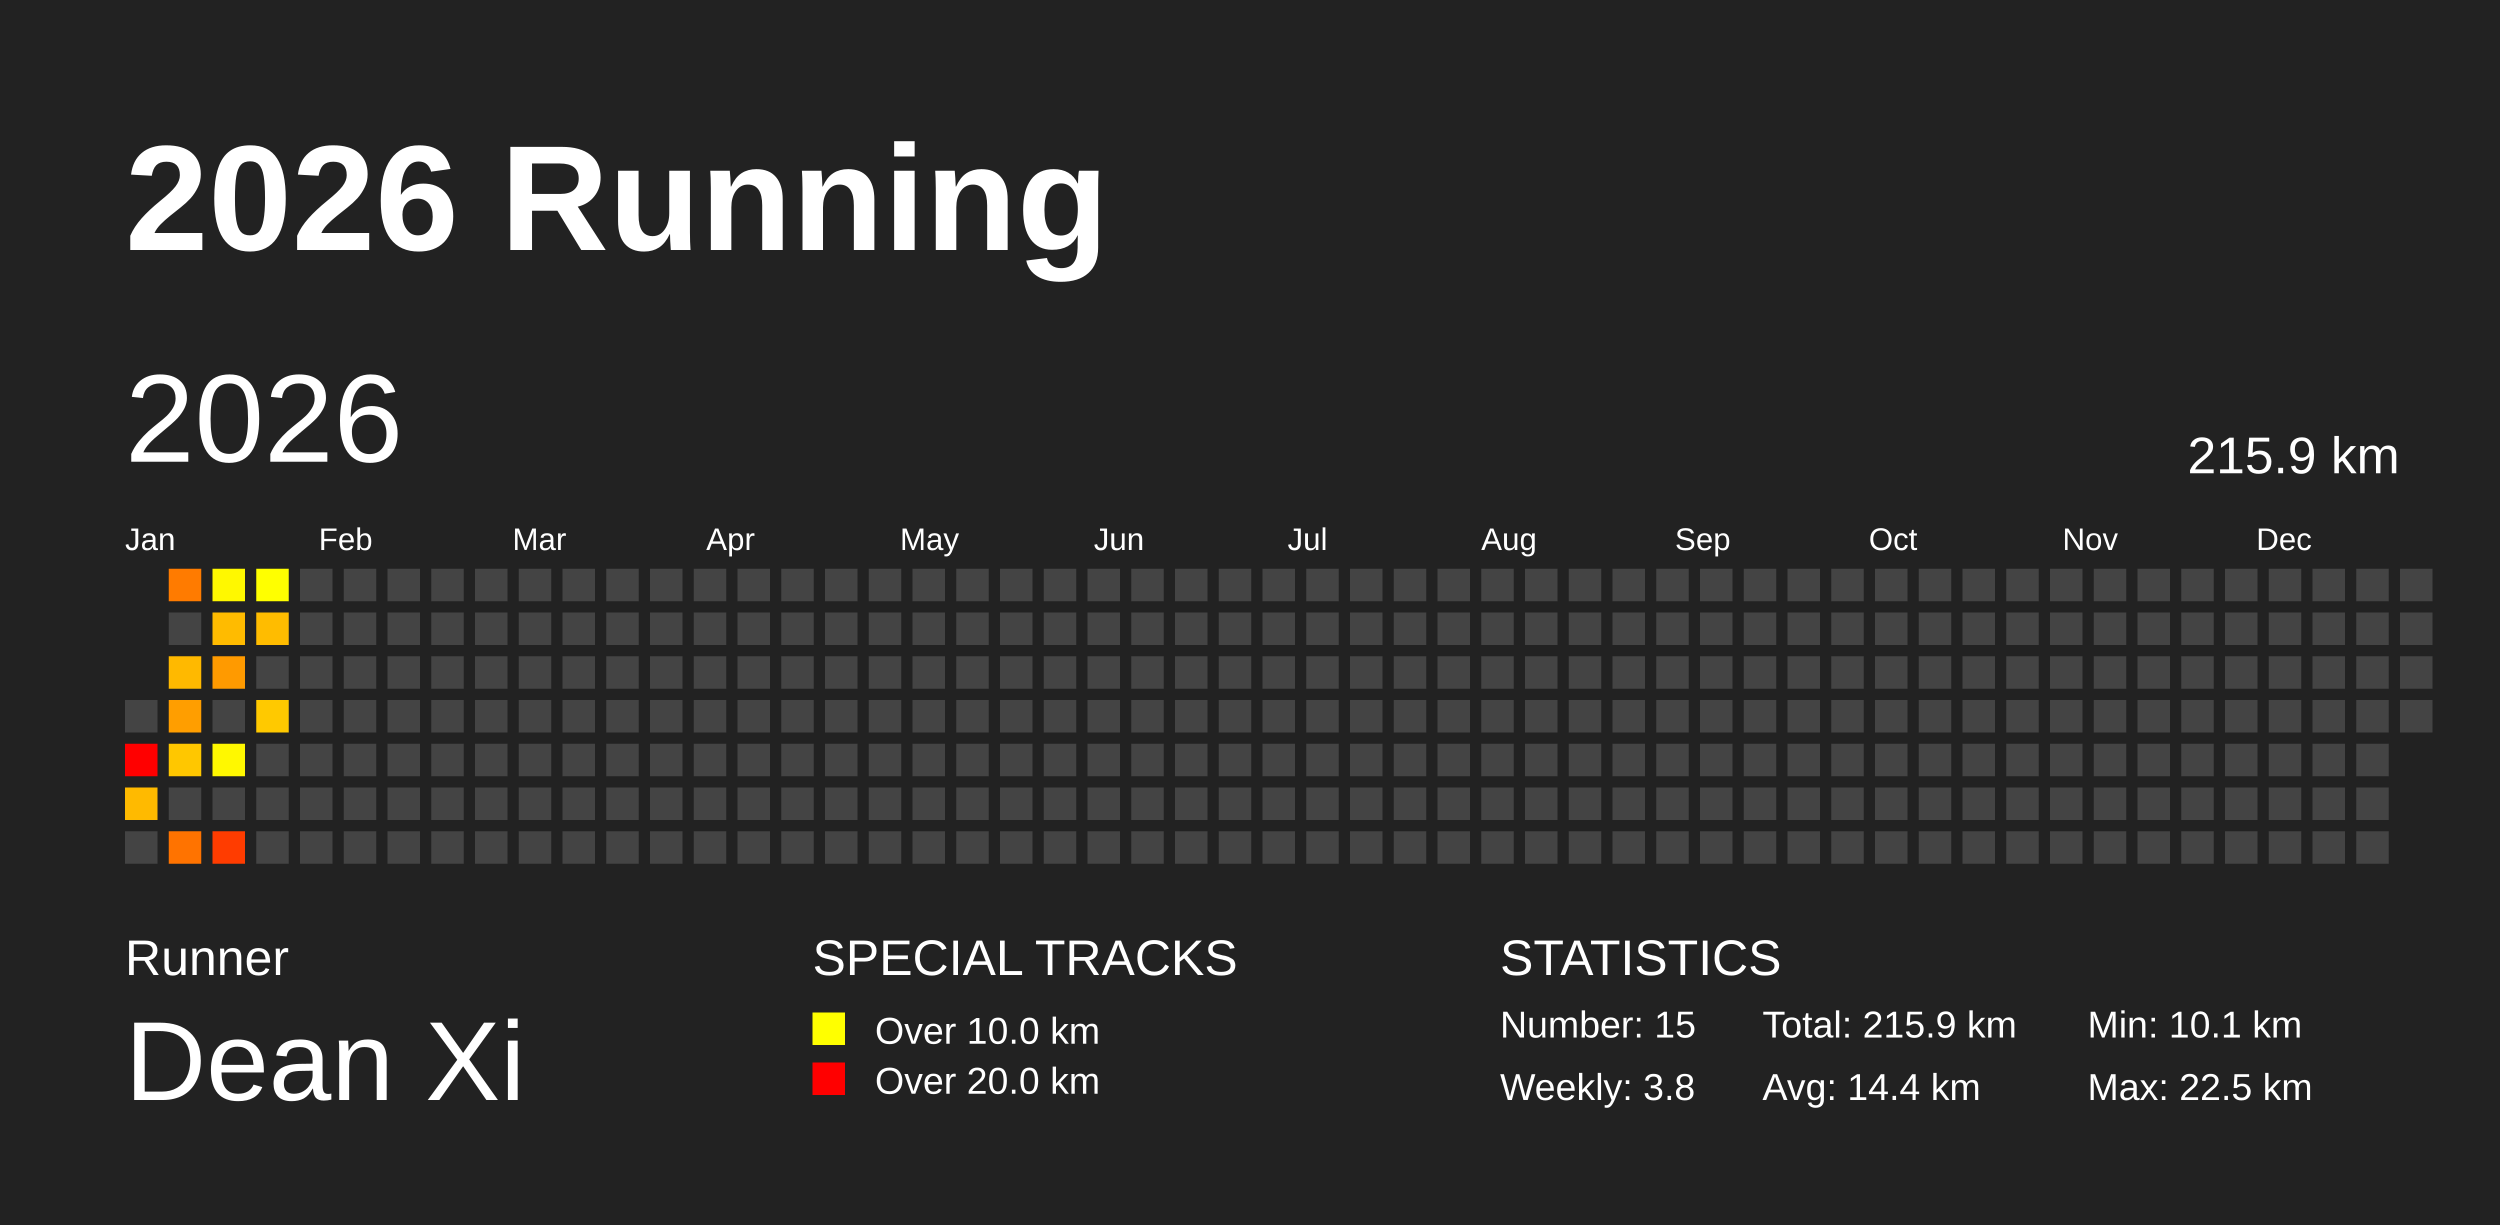
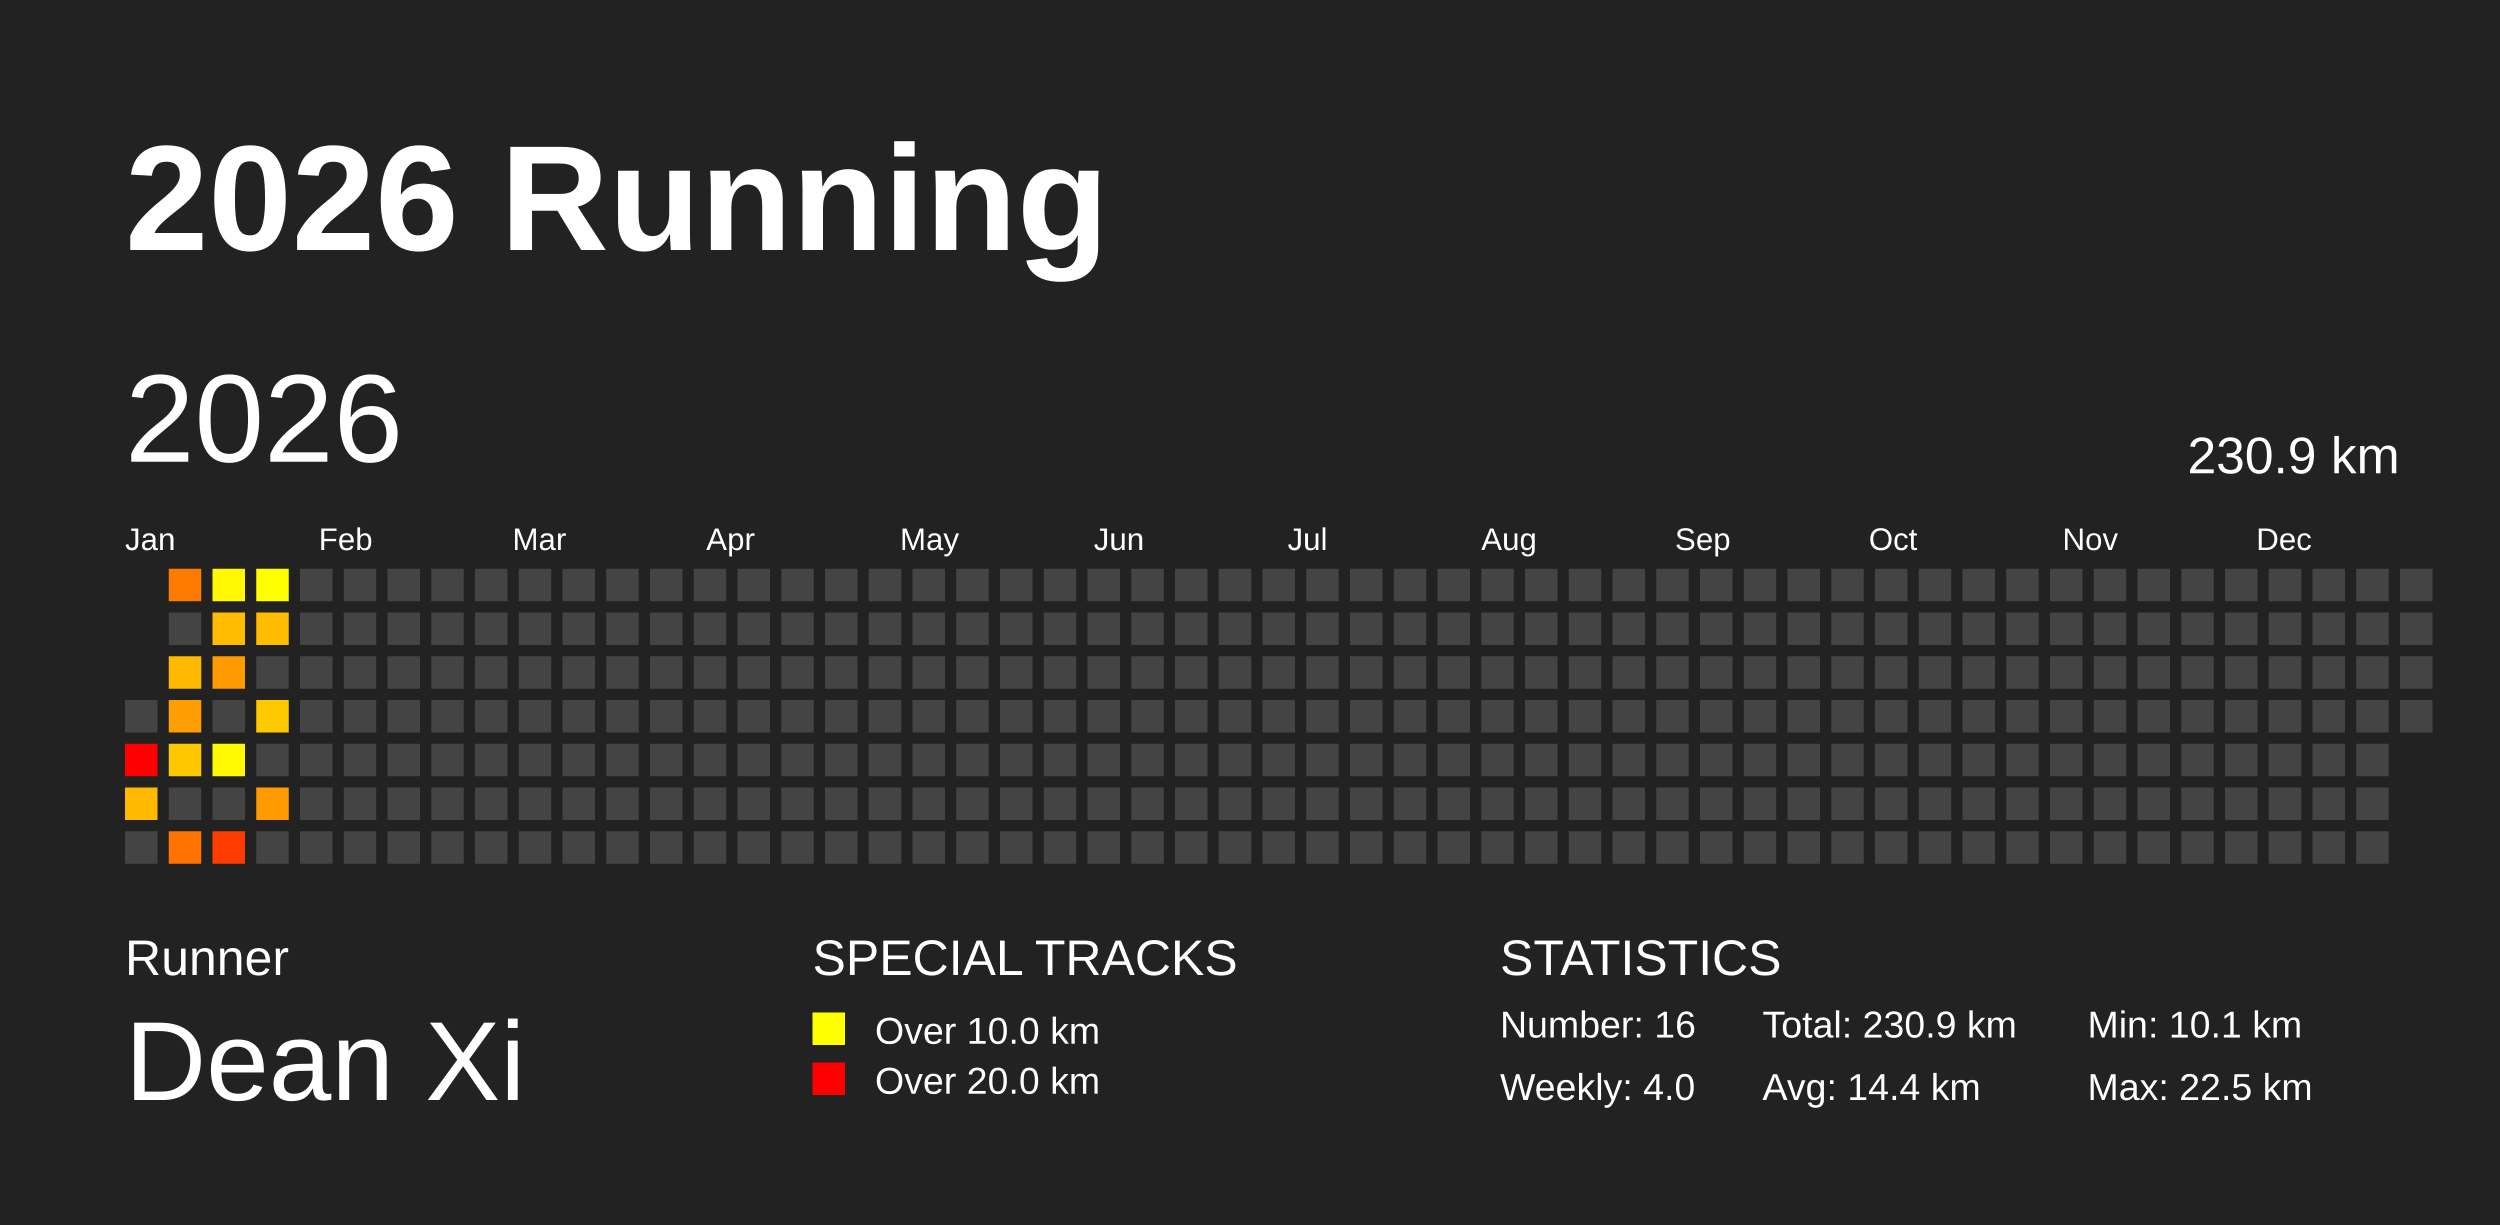
<svg xmlns="http://www.w3.org/2000/svg" baseProfile="full" height="98mm" version="1.1" viewBox="0,0,200,98" width="200mm">
  <defs />
  <rect fill="#222222" height="98" width="200" x="0" y="0" />
  <text fill="#FFFFFF" style="font-size:12px; font-family:Arial; font-weight:bold;" x="10" y="20">2026 Running</text>
  <text fill="#FFFFFF" style="font-size:4px; font-family:Arial" x="10" y="78">Runner</text>
  <text fill="#FFFFFF" style="font-size:9px; font-family:Arial" x="10" y="88">Dean Xi</text>
  <text fill="#FFFFFF" style="font-size:4px; font-family:Arial" x="65" y="78">SPECIAL TRACKS</text>
  <rect fill="yellow" height="2.6" width="2.6" x="65" y="81" />
  <text fill="#FFFFFF" style="font-size:3px; font-family:Arial" x="70" y="83.5">Over 10.0 km</text>
  <rect fill="red" height="2.6" width="2.6" x="65" y="85" />
  <text fill="#FFFFFF" style="font-size:3px; font-family:Arial" x="70" y="87.5">Over 20.0 km</text>
  <text fill="#FFFFFF" style="font-size:4px; font-family:Arial" x="120" y="78">STATISTICS</text>
-   <text fill="#FFFFFF" style="font-size:3px; font-family:Arial" x="120" y="83">Number: 15</text>
-   <text fill="#FFFFFF" style="font-size:3px; font-family:Arial" x="120" y="88">Weekly: 3.8</text>
-   <text fill="#FFFFFF" style="font-size:3px; font-family:Arial" x="141" y="83">Total: 215.9 km</text>
+   <text fill="#FFFFFF" style="font-size:3px; font-family:Arial" x="120" y="83">Number: 16</text>
+   <text fill="#FFFFFF" style="font-size:3px; font-family:Arial" x="120" y="88">Weekly: 4.0</text>
+   <text fill="#FFFFFF" style="font-size:3px; font-family:Arial" x="141" y="83">Total: 230.9 km</text>
  <text fill="#FFFFFF" style="font-size:3px; font-family:Arial" x="141" y="88">Avg: 14.4 km</text>
  <text fill="#FFFFFF" style="font-size:3px; font-family:Arial" x="167" y="83">Min: 10.1 km</text>
  <text fill="#FFFFFF" style="font-size:3px; font-family:Arial" x="167" y="88">Max: 22.5 km</text>
  <text dominant-baseline="hanging" fill="#FFFFFF" style="font-size:10.0px; font-family:Arial;" x="10" y="30">2026</text>
-   <text dominant-baseline="hanging" fill="#FFFFFF" style="font-size:4.125px; font-family:Arial;" x="175" y="35">215.9 km</text>
+   <text dominant-baseline="hanging" fill="#FFFFFF" style="font-size:4.125px; font-family:Arial;" x="175" y="35">230.9 km</text>
  <text fill="#FFFFFF" style="font-size:2.5px; font-family:Arial" x="10.0" y="44">Jan</text>
  <text fill="#FFFFFF" style="font-size:2.5px; font-family:Arial" x="25.5" y="44">Feb</text>
  <text fill="#FFFFFF" style="font-size:2.5px; font-family:Arial" x="41.0" y="44">Mar</text>
  <text fill="#FFFFFF" style="font-size:2.5px; font-family:Arial" x="56.5" y="44">Apr</text>
  <text fill="#FFFFFF" style="font-size:2.5px; font-family:Arial" x="72.0" y="44">May</text>
  <text fill="#FFFFFF" style="font-size:2.5px; font-family:Arial" x="87.5" y="44">Jun</text>
  <text fill="#FFFFFF" style="font-size:2.5px; font-family:Arial" x="103.0" y="44">Jul</text>
  <text fill="#FFFFFF" style="font-size:2.5px; font-family:Arial" x="118.5" y="44">Aug</text>
  <text fill="#FFFFFF" style="font-size:2.5px; font-family:Arial" x="134.0" y="44">Sep</text>
  <text fill="#FFFFFF" style="font-size:2.5px; font-family:Arial" x="149.5" y="44">Oct</text>
  <text fill="#FFFFFF" style="font-size:2.5px; font-family:Arial" x="165.0" y="44">Nov</text>
  <text fill="#FFFFFF" style="font-size:2.5px; font-family:Arial" x="180.5" y="44">Dec</text>
  <rect fill="#444444" height="2.6" width="2.6" x="10.0" y="56.0" />
  <rect fill="red" height="2.6" width="2.6" x="10.0" y="59.5" />
  <rect fill="#ffba00" height="2.6" width="2.6" x="10.0" y="63.0" />
  <rect fill="#444444" height="2.6" width="2.6" x="10.0" y="66.5" />
  <rect fill="#ff7b00" height="2.6" width="2.6" x="13.5" y="45.5" />
  <rect fill="#444444" height="2.6" width="2.6" x="13.5" y="49.0" />
  <rect fill="#ffb900" height="2.6" width="2.6" x="13.5" y="52.5" />
  <rect fill="#ff9e00" height="2.6" width="2.6" x="13.5" y="56.0" />
  <rect fill="#ffc700" height="2.6" width="2.6" x="13.5" y="59.5" />
  <rect fill="#444444" height="2.6" width="2.6" x="13.5" y="63.0" />
  <rect fill="#ff7300" height="2.6" width="2.6" x="13.5" y="66.5" />
  <rect fill="#fff800" height="2.6" width="2.6" x="17.0" y="45.5" />
  <rect fill="#ffbb00" height="2.6" width="2.6" x="17.0" y="49.0" />
  <rect fill="#ff9a00" height="2.6" width="2.6" x="17.0" y="52.5" />
  <rect fill="#444444" height="2.6" width="2.6" x="17.0" y="56.0" />
  <rect fill="#fff800" height="2.6" width="2.6" x="17.0" y="59.5" />
  <rect fill="#444444" height="2.6" width="2.6" x="17.0" y="63.0" />
  <rect fill="#ff3c00" height="2.6" width="2.6" x="17.0" y="66.5" />
  <rect fill="#ffff00" height="2.6" width="2.6" x="20.5" y="45.5" />
  <rect fill="#ffbc00" height="2.6" width="2.6" x="20.5" y="49.0" />
  <rect fill="#444444" height="2.6" width="2.6" x="20.5" y="52.5" />
  <rect fill="#ffc900" height="2.6" width="2.6" x="20.5" y="56.0" />
  <rect fill="#444444" height="2.6" width="2.6" x="20.5" y="59.5" />
-   <rect fill="#444444" height="2.6" width="2.6" x="20.5" y="63.0" />
+   <rect fill="#ff9a00" height="2.6" width="2.6" x="20.5" y="63.0" />
  <rect fill="#444444" height="2.6" width="2.6" x="20.5" y="66.5" />
  <rect fill="#444444" height="2.6" width="2.6" x="24.0" y="45.5" />
  <rect fill="#444444" height="2.6" width="2.6" x="24.0" y="49.0" />
  <rect fill="#444444" height="2.6" width="2.6" x="24.0" y="52.5" />
  <rect fill="#444444" height="2.6" width="2.6" x="24.0" y="56.0" />
  <rect fill="#444444" height="2.6" width="2.6" x="24.0" y="59.5" />
  <rect fill="#444444" height="2.6" width="2.6" x="24.0" y="63.0" />
  <rect fill="#444444" height="2.6" width="2.6" x="24.0" y="66.5" />
  <rect fill="#444444" height="2.6" width="2.6" x="27.5" y="45.5" />
  <rect fill="#444444" height="2.6" width="2.6" x="27.5" y="49.0" />
  <rect fill="#444444" height="2.6" width="2.6" x="27.5" y="52.5" />
  <rect fill="#444444" height="2.6" width="2.6" x="27.5" y="56.0" />
  <rect fill="#444444" height="2.6" width="2.6" x="27.5" y="59.5" />
  <rect fill="#444444" height="2.6" width="2.6" x="27.5" y="63.0" />
  <rect fill="#444444" height="2.6" width="2.6" x="27.5" y="66.5" />
  <rect fill="#444444" height="2.6" width="2.6" x="31.0" y="45.5" />
  <rect fill="#444444" height="2.6" width="2.6" x="31.0" y="49.0" />
  <rect fill="#444444" height="2.6" width="2.6" x="31.0" y="52.5" />
  <rect fill="#444444" height="2.6" width="2.6" x="31.0" y="56.0" />
  <rect fill="#444444" height="2.6" width="2.6" x="31.0" y="59.5" />
  <rect fill="#444444" height="2.6" width="2.6" x="31.0" y="63.0" />
  <rect fill="#444444" height="2.6" width="2.6" x="31.0" y="66.5" />
  <rect fill="#444444" height="2.6" width="2.6" x="34.5" y="45.5" />
  <rect fill="#444444" height="2.6" width="2.6" x="34.5" y="49.0" />
  <rect fill="#444444" height="2.6" width="2.6" x="34.5" y="52.5" />
  <rect fill="#444444" height="2.6" width="2.6" x="34.5" y="56.0" />
  <rect fill="#444444" height="2.6" width="2.6" x="34.5" y="59.5" />
  <rect fill="#444444" height="2.6" width="2.6" x="34.5" y="63.0" />
  <rect fill="#444444" height="2.6" width="2.6" x="34.5" y="66.5" />
  <rect fill="#444444" height="2.6" width="2.6" x="38.0" y="45.5" />
  <rect fill="#444444" height="2.6" width="2.6" x="38.0" y="49.0" />
  <rect fill="#444444" height="2.6" width="2.6" x="38.0" y="52.5" />
  <rect fill="#444444" height="2.6" width="2.6" x="38.0" y="56.0" />
  <rect fill="#444444" height="2.6" width="2.6" x="38.0" y="59.5" />
  <rect fill="#444444" height="2.6" width="2.6" x="38.0" y="63.0" />
  <rect fill="#444444" height="2.6" width="2.6" x="38.0" y="66.5" />
  <rect fill="#444444" height="2.6" width="2.6" x="41.5" y="45.5" />
  <rect fill="#444444" height="2.6" width="2.6" x="41.5" y="49.0" />
  <rect fill="#444444" height="2.6" width="2.6" x="41.5" y="52.5" />
  <rect fill="#444444" height="2.6" width="2.6" x="41.5" y="56.0" />
  <rect fill="#444444" height="2.6" width="2.6" x="41.5" y="59.5" />
  <rect fill="#444444" height="2.6" width="2.6" x="41.5" y="63.0" />
  <rect fill="#444444" height="2.6" width="2.6" x="41.5" y="66.5" />
  <rect fill="#444444" height="2.6" width="2.6" x="45.0" y="45.5" />
  <rect fill="#444444" height="2.6" width="2.6" x="45.0" y="49.0" />
  <rect fill="#444444" height="2.6" width="2.6" x="45.0" y="52.5" />
  <rect fill="#444444" height="2.6" width="2.6" x="45.0" y="56.0" />
  <rect fill="#444444" height="2.6" width="2.6" x="45.0" y="59.5" />
  <rect fill="#444444" height="2.6" width="2.6" x="45.0" y="63.0" />
  <rect fill="#444444" height="2.6" width="2.6" x="45.0" y="66.5" />
  <rect fill="#444444" height="2.6" width="2.6" x="48.5" y="45.5" />
  <rect fill="#444444" height="2.6" width="2.6" x="48.5" y="49.0" />
  <rect fill="#444444" height="2.6" width="2.6" x="48.5" y="52.5" />
  <rect fill="#444444" height="2.6" width="2.6" x="48.5" y="56.0" />
  <rect fill="#444444" height="2.6" width="2.6" x="48.5" y="59.5" />
  <rect fill="#444444" height="2.6" width="2.6" x="48.5" y="63.0" />
  <rect fill="#444444" height="2.6" width="2.6" x="48.5" y="66.5" />
  <rect fill="#444444" height="2.6" width="2.6" x="52.0" y="45.5" />
  <rect fill="#444444" height="2.6" width="2.6" x="52.0" y="49.0" />
  <rect fill="#444444" height="2.6" width="2.6" x="52.0" y="52.5" />
  <rect fill="#444444" height="2.6" width="2.6" x="52.0" y="56.0" />
  <rect fill="#444444" height="2.6" width="2.6" x="52.0" y="59.5" />
  <rect fill="#444444" height="2.6" width="2.6" x="52.0" y="63.0" />
  <rect fill="#444444" height="2.6" width="2.6" x="52.0" y="66.5" />
  <rect fill="#444444" height="2.6" width="2.6" x="55.5" y="45.5" />
  <rect fill="#444444" height="2.6" width="2.6" x="55.5" y="49.0" />
  <rect fill="#444444" height="2.6" width="2.6" x="55.5" y="52.5" />
  <rect fill="#444444" height="2.6" width="2.6" x="55.5" y="56.0" />
  <rect fill="#444444" height="2.6" width="2.6" x="55.5" y="59.5" />
  <rect fill="#444444" height="2.6" width="2.6" x="55.5" y="63.0" />
  <rect fill="#444444" height="2.6" width="2.6" x="55.5" y="66.5" />
  <rect fill="#444444" height="2.6" width="2.6" x="59.0" y="45.5" />
  <rect fill="#444444" height="2.6" width="2.6" x="59.0" y="49.0" />
  <rect fill="#444444" height="2.6" width="2.6" x="59.0" y="52.5" />
  <rect fill="#444444" height="2.6" width="2.6" x="59.0" y="56.0" />
  <rect fill="#444444" height="2.6" width="2.6" x="59.0" y="59.5" />
  <rect fill="#444444" height="2.6" width="2.6" x="59.0" y="63.0" />
  <rect fill="#444444" height="2.6" width="2.6" x="59.0" y="66.5" />
  <rect fill="#444444" height="2.6" width="2.6" x="62.5" y="45.5" />
  <rect fill="#444444" height="2.6" width="2.6" x="62.5" y="49.0" />
  <rect fill="#444444" height="2.6" width="2.6" x="62.5" y="52.5" />
  <rect fill="#444444" height="2.6" width="2.6" x="62.5" y="56.0" />
  <rect fill="#444444" height="2.6" width="2.6" x="62.5" y="59.5" />
  <rect fill="#444444" height="2.6" width="2.6" x="62.5" y="63.0" />
  <rect fill="#444444" height="2.6" width="2.6" x="62.5" y="66.5" />
  <rect fill="#444444" height="2.6" width="2.6" x="66.0" y="45.5" />
  <rect fill="#444444" height="2.6" width="2.6" x="66.0" y="49.0" />
  <rect fill="#444444" height="2.6" width="2.6" x="66.0" y="52.5" />
  <rect fill="#444444" height="2.6" width="2.6" x="66.0" y="56.0" />
  <rect fill="#444444" height="2.6" width="2.6" x="66.0" y="59.5" />
  <rect fill="#444444" height="2.6" width="2.6" x="66.0" y="63.0" />
  <rect fill="#444444" height="2.6" width="2.6" x="66.0" y="66.5" />
  <rect fill="#444444" height="2.6" width="2.6" x="69.5" y="45.5" />
  <rect fill="#444444" height="2.6" width="2.6" x="69.5" y="49.0" />
  <rect fill="#444444" height="2.6" width="2.6" x="69.5" y="52.5" />
  <rect fill="#444444" height="2.6" width="2.6" x="69.5" y="56.0" />
  <rect fill="#444444" height="2.6" width="2.6" x="69.5" y="59.5" />
  <rect fill="#444444" height="2.6" width="2.6" x="69.5" y="63.0" />
  <rect fill="#444444" height="2.6" width="2.6" x="69.5" y="66.5" />
  <rect fill="#444444" height="2.6" width="2.6" x="73.0" y="45.5" />
  <rect fill="#444444" height="2.6" width="2.6" x="73.0" y="49.0" />
  <rect fill="#444444" height="2.6" width="2.6" x="73.0" y="52.5" />
  <rect fill="#444444" height="2.6" width="2.6" x="73.0" y="56.0" />
  <rect fill="#444444" height="2.6" width="2.6" x="73.0" y="59.5" />
  <rect fill="#444444" height="2.6" width="2.6" x="73.0" y="63.0" />
  <rect fill="#444444" height="2.6" width="2.6" x="73.0" y="66.5" />
  <rect fill="#444444" height="2.6" width="2.6" x="76.5" y="45.5" />
  <rect fill="#444444" height="2.6" width="2.6" x="76.5" y="49.0" />
  <rect fill="#444444" height="2.6" width="2.6" x="76.5" y="52.5" />
  <rect fill="#444444" height="2.6" width="2.6" x="76.5" y="56.0" />
  <rect fill="#444444" height="2.6" width="2.6" x="76.5" y="59.5" />
  <rect fill="#444444" height="2.6" width="2.6" x="76.5" y="63.0" />
  <rect fill="#444444" height="2.6" width="2.6" x="76.5" y="66.5" />
  <rect fill="#444444" height="2.6" width="2.6" x="80.0" y="45.5" />
  <rect fill="#444444" height="2.6" width="2.6" x="80.0" y="49.0" />
  <rect fill="#444444" height="2.6" width="2.6" x="80.0" y="52.5" />
  <rect fill="#444444" height="2.6" width="2.6" x="80.0" y="56.0" />
  <rect fill="#444444" height="2.6" width="2.6" x="80.0" y="59.5" />
  <rect fill="#444444" height="2.6" width="2.6" x="80.0" y="63.0" />
  <rect fill="#444444" height="2.6" width="2.6" x="80.0" y="66.5" />
  <rect fill="#444444" height="2.6" width="2.6" x="83.5" y="45.5" />
  <rect fill="#444444" height="2.6" width="2.6" x="83.5" y="49.0" />
  <rect fill="#444444" height="2.6" width="2.6" x="83.5" y="52.5" />
  <rect fill="#444444" height="2.6" width="2.6" x="83.5" y="56.0" />
  <rect fill="#444444" height="2.6" width="2.6" x="83.5" y="59.5" />
  <rect fill="#444444" height="2.6" width="2.6" x="83.5" y="63.0" />
  <rect fill="#444444" height="2.6" width="2.6" x="83.5" y="66.5" />
  <rect fill="#444444" height="2.6" width="2.6" x="87.0" y="45.5" />
  <rect fill="#444444" height="2.6" width="2.6" x="87.0" y="49.0" />
  <rect fill="#444444" height="2.6" width="2.6" x="87.0" y="52.5" />
  <rect fill="#444444" height="2.6" width="2.6" x="87.0" y="56.0" />
  <rect fill="#444444" height="2.6" width="2.6" x="87.0" y="59.5" />
  <rect fill="#444444" height="2.6" width="2.6" x="87.0" y="63.0" />
  <rect fill="#444444" height="2.6" width="2.6" x="87.0" y="66.5" />
  <rect fill="#444444" height="2.6" width="2.6" x="90.5" y="45.5" />
  <rect fill="#444444" height="2.6" width="2.6" x="90.5" y="49.0" />
  <rect fill="#444444" height="2.6" width="2.6" x="90.5" y="52.5" />
  <rect fill="#444444" height="2.6" width="2.6" x="90.5" y="56.0" />
  <rect fill="#444444" height="2.6" width="2.6" x="90.5" y="59.5" />
  <rect fill="#444444" height="2.6" width="2.6" x="90.5" y="63.0" />
  <rect fill="#444444" height="2.6" width="2.6" x="90.5" y="66.5" />
  <rect fill="#444444" height="2.6" width="2.6" x="94.0" y="45.5" />
  <rect fill="#444444" height="2.6" width="2.6" x="94.0" y="49.0" />
  <rect fill="#444444" height="2.6" width="2.6" x="94.0" y="52.5" />
  <rect fill="#444444" height="2.6" width="2.6" x="94.0" y="56.0" />
  <rect fill="#444444" height="2.6" width="2.6" x="94.0" y="59.5" />
  <rect fill="#444444" height="2.6" width="2.6" x="94.0" y="63.0" />
  <rect fill="#444444" height="2.6" width="2.6" x="94.0" y="66.5" />
  <rect fill="#444444" height="2.6" width="2.6" x="97.5" y="45.5" />
  <rect fill="#444444" height="2.6" width="2.6" x="97.5" y="49.0" />
  <rect fill="#444444" height="2.6" width="2.6" x="97.5" y="52.5" />
  <rect fill="#444444" height="2.6" width="2.6" x="97.5" y="56.0" />
  <rect fill="#444444" height="2.6" width="2.6" x="97.5" y="59.5" />
  <rect fill="#444444" height="2.6" width="2.6" x="97.5" y="63.0" />
  <rect fill="#444444" height="2.6" width="2.6" x="97.5" y="66.5" />
  <rect fill="#444444" height="2.6" width="2.6" x="101.0" y="45.5" />
  <rect fill="#444444" height="2.6" width="2.6" x="101.0" y="49.0" />
  <rect fill="#444444" height="2.6" width="2.6" x="101.0" y="52.5" />
  <rect fill="#444444" height="2.6" width="2.6" x="101.0" y="56.0" />
  <rect fill="#444444" height="2.6" width="2.6" x="101.0" y="59.5" />
  <rect fill="#444444" height="2.6" width="2.6" x="101.0" y="63.0" />
  <rect fill="#444444" height="2.6" width="2.6" x="101.0" y="66.5" />
  <rect fill="#444444" height="2.6" width="2.6" x="104.5" y="45.5" />
  <rect fill="#444444" height="2.6" width="2.6" x="104.5" y="49.0" />
  <rect fill="#444444" height="2.6" width="2.6" x="104.5" y="52.5" />
  <rect fill="#444444" height="2.6" width="2.6" x="104.5" y="56.0" />
  <rect fill="#444444" height="2.6" width="2.6" x="104.5" y="59.5" />
  <rect fill="#444444" height="2.6" width="2.6" x="104.5" y="63.0" />
  <rect fill="#444444" height="2.6" width="2.6" x="104.5" y="66.5" />
  <rect fill="#444444" height="2.6" width="2.6" x="108.0" y="45.5" />
  <rect fill="#444444" height="2.6" width="2.6" x="108.0" y="49.0" />
  <rect fill="#444444" height="2.6" width="2.6" x="108.0" y="52.5" />
  <rect fill="#444444" height="2.6" width="2.6" x="108.0" y="56.0" />
  <rect fill="#444444" height="2.6" width="2.6" x="108.0" y="59.5" />
  <rect fill="#444444" height="2.6" width="2.6" x="108.0" y="63.0" />
  <rect fill="#444444" height="2.6" width="2.6" x="108.0" y="66.5" />
  <rect fill="#444444" height="2.6" width="2.6" x="111.5" y="45.5" />
  <rect fill="#444444" height="2.6" width="2.6" x="111.5" y="49.0" />
  <rect fill="#444444" height="2.6" width="2.6" x="111.5" y="52.5" />
  <rect fill="#444444" height="2.6" width="2.6" x="111.5" y="56.0" />
  <rect fill="#444444" height="2.6" width="2.6" x="111.5" y="59.5" />
  <rect fill="#444444" height="2.6" width="2.6" x="111.5" y="63.0" />
  <rect fill="#444444" height="2.6" width="2.6" x="111.5" y="66.5" />
  <rect fill="#444444" height="2.6" width="2.6" x="115.0" y="45.5" />
  <rect fill="#444444" height="2.6" width="2.6" x="115.0" y="49.0" />
  <rect fill="#444444" height="2.6" width="2.6" x="115.0" y="52.5" />
  <rect fill="#444444" height="2.6" width="2.6" x="115.0" y="56.0" />
  <rect fill="#444444" height="2.6" width="2.6" x="115.0" y="59.5" />
  <rect fill="#444444" height="2.6" width="2.6" x="115.0" y="63.0" />
  <rect fill="#444444" height="2.6" width="2.6" x="115.0" y="66.5" />
  <rect fill="#444444" height="2.6" width="2.6" x="118.5" y="45.5" />
  <rect fill="#444444" height="2.6" width="2.6" x="118.5" y="49.0" />
  <rect fill="#444444" height="2.6" width="2.6" x="118.5" y="52.5" />
  <rect fill="#444444" height="2.6" width="2.6" x="118.5" y="56.0" />
  <rect fill="#444444" height="2.6" width="2.6" x="118.5" y="59.5" />
  <rect fill="#444444" height="2.6" width="2.6" x="118.5" y="63.0" />
  <rect fill="#444444" height="2.6" width="2.6" x="118.5" y="66.5" />
  <rect fill="#444444" height="2.6" width="2.6" x="122.0" y="45.5" />
  <rect fill="#444444" height="2.6" width="2.6" x="122.0" y="49.0" />
  <rect fill="#444444" height="2.6" width="2.6" x="122.0" y="52.5" />
  <rect fill="#444444" height="2.6" width="2.6" x="122.0" y="56.0" />
  <rect fill="#444444" height="2.6" width="2.6" x="122.0" y="59.5" />
  <rect fill="#444444" height="2.6" width="2.6" x="122.0" y="63.0" />
  <rect fill="#444444" height="2.6" width="2.6" x="122.0" y="66.5" />
  <rect fill="#444444" height="2.6" width="2.6" x="125.5" y="45.5" />
  <rect fill="#444444" height="2.6" width="2.6" x="125.5" y="49.0" />
  <rect fill="#444444" height="2.6" width="2.6" x="125.5" y="52.5" />
  <rect fill="#444444" height="2.6" width="2.6" x="125.5" y="56.0" />
  <rect fill="#444444" height="2.6" width="2.6" x="125.5" y="59.5" />
  <rect fill="#444444" height="2.6" width="2.6" x="125.5" y="63.0" />
  <rect fill="#444444" height="2.6" width="2.6" x="125.5" y="66.5" />
  <rect fill="#444444" height="2.6" width="2.6" x="129.0" y="45.5" />
  <rect fill="#444444" height="2.6" width="2.6" x="129.0" y="49.0" />
  <rect fill="#444444" height="2.6" width="2.6" x="129.0" y="52.5" />
  <rect fill="#444444" height="2.6" width="2.6" x="129.0" y="56.0" />
  <rect fill="#444444" height="2.6" width="2.6" x="129.0" y="59.5" />
  <rect fill="#444444" height="2.6" width="2.6" x="129.0" y="63.0" />
  <rect fill="#444444" height="2.6" width="2.6" x="129.0" y="66.5" />
  <rect fill="#444444" height="2.6" width="2.6" x="132.5" y="45.5" />
  <rect fill="#444444" height="2.6" width="2.6" x="132.5" y="49.0" />
  <rect fill="#444444" height="2.6" width="2.6" x="132.5" y="52.5" />
  <rect fill="#444444" height="2.6" width="2.6" x="132.5" y="56.0" />
  <rect fill="#444444" height="2.6" width="2.6" x="132.5" y="59.5" />
  <rect fill="#444444" height="2.6" width="2.6" x="132.5" y="63.0" />
  <rect fill="#444444" height="2.6" width="2.6" x="132.5" y="66.5" />
  <rect fill="#444444" height="2.6" width="2.6" x="136.0" y="45.5" />
  <rect fill="#444444" height="2.6" width="2.6" x="136.0" y="49.0" />
  <rect fill="#444444" height="2.6" width="2.6" x="136.0" y="52.5" />
  <rect fill="#444444" height="2.6" width="2.6" x="136.0" y="56.0" />
  <rect fill="#444444" height="2.6" width="2.6" x="136.0" y="59.5" />
  <rect fill="#444444" height="2.6" width="2.6" x="136.0" y="63.0" />
  <rect fill="#444444" height="2.6" width="2.6" x="136.0" y="66.5" />
  <rect fill="#444444" height="2.6" width="2.6" x="139.5" y="45.5" />
  <rect fill="#444444" height="2.6" width="2.6" x="139.5" y="49.0" />
  <rect fill="#444444" height="2.6" width="2.6" x="139.5" y="52.5" />
  <rect fill="#444444" height="2.6" width="2.6" x="139.5" y="56.0" />
  <rect fill="#444444" height="2.6" width="2.6" x="139.5" y="59.5" />
  <rect fill="#444444" height="2.6" width="2.6" x="139.5" y="63.0" />
  <rect fill="#444444" height="2.6" width="2.6" x="139.5" y="66.5" />
  <rect fill="#444444" height="2.6" width="2.6" x="143.0" y="45.5" />
  <rect fill="#444444" height="2.6" width="2.6" x="143.0" y="49.0" />
  <rect fill="#444444" height="2.6" width="2.6" x="143.0" y="52.5" />
  <rect fill="#444444" height="2.6" width="2.6" x="143.0" y="56.0" />
  <rect fill="#444444" height="2.6" width="2.6" x="143.0" y="59.5" />
  <rect fill="#444444" height="2.6" width="2.6" x="143.0" y="63.0" />
  <rect fill="#444444" height="2.6" width="2.6" x="143.0" y="66.5" />
  <rect fill="#444444" height="2.6" width="2.6" x="146.5" y="45.5" />
  <rect fill="#444444" height="2.6" width="2.6" x="146.5" y="49.0" />
  <rect fill="#444444" height="2.6" width="2.6" x="146.5" y="52.5" />
  <rect fill="#444444" height="2.6" width="2.6" x="146.5" y="56.0" />
  <rect fill="#444444" height="2.6" width="2.6" x="146.5" y="59.5" />
  <rect fill="#444444" height="2.6" width="2.6" x="146.5" y="63.0" />
  <rect fill="#444444" height="2.6" width="2.6" x="146.5" y="66.5" />
  <rect fill="#444444" height="2.6" width="2.6" x="150.0" y="45.5" />
  <rect fill="#444444" height="2.6" width="2.6" x="150.0" y="49.0" />
  <rect fill="#444444" height="2.6" width="2.6" x="150.0" y="52.5" />
  <rect fill="#444444" height="2.6" width="2.6" x="150.0" y="56.0" />
  <rect fill="#444444" height="2.6" width="2.6" x="150.0" y="59.5" />
  <rect fill="#444444" height="2.6" width="2.6" x="150.0" y="63.0" />
  <rect fill="#444444" height="2.6" width="2.6" x="150.0" y="66.5" />
  <rect fill="#444444" height="2.6" width="2.6" x="153.5" y="45.5" />
  <rect fill="#444444" height="2.6" width="2.6" x="153.5" y="49.0" />
  <rect fill="#444444" height="2.6" width="2.6" x="153.5" y="52.5" />
  <rect fill="#444444" height="2.6" width="2.6" x="153.5" y="56.0" />
  <rect fill="#444444" height="2.6" width="2.6" x="153.5" y="59.5" />
  <rect fill="#444444" height="2.6" width="2.6" x="153.5" y="63.0" />
  <rect fill="#444444" height="2.6" width="2.6" x="153.5" y="66.5" />
  <rect fill="#444444" height="2.6" width="2.6" x="157.0" y="45.5" />
  <rect fill="#444444" height="2.6" width="2.6" x="157.0" y="49.0" />
  <rect fill="#444444" height="2.6" width="2.6" x="157.0" y="52.5" />
  <rect fill="#444444" height="2.6" width="2.6" x="157.0" y="56.0" />
  <rect fill="#444444" height="2.6" width="2.6" x="157.0" y="59.5" />
  <rect fill="#444444" height="2.6" width="2.6" x="157.0" y="63.0" />
  <rect fill="#444444" height="2.6" width="2.6" x="157.0" y="66.5" />
  <rect fill="#444444" height="2.6" width="2.6" x="160.5" y="45.5" />
  <rect fill="#444444" height="2.6" width="2.6" x="160.5" y="49.0" />
  <rect fill="#444444" height="2.6" width="2.6" x="160.5" y="52.5" />
  <rect fill="#444444" height="2.6" width="2.6" x="160.5" y="56.0" />
  <rect fill="#444444" height="2.6" width="2.6" x="160.5" y="59.5" />
  <rect fill="#444444" height="2.6" width="2.6" x="160.5" y="63.0" />
  <rect fill="#444444" height="2.6" width="2.6" x="160.5" y="66.5" />
  <rect fill="#444444" height="2.6" width="2.6" x="164.0" y="45.5" />
  <rect fill="#444444" height="2.6" width="2.6" x="164.0" y="49.0" />
  <rect fill="#444444" height="2.6" width="2.6" x="164.0" y="52.5" />
  <rect fill="#444444" height="2.6" width="2.6" x="164.0" y="56.0" />
  <rect fill="#444444" height="2.6" width="2.6" x="164.0" y="59.5" />
  <rect fill="#444444" height="2.6" width="2.6" x="164.0" y="63.0" />
  <rect fill="#444444" height="2.6" width="2.6" x="164.0" y="66.5" />
  <rect fill="#444444" height="2.6" width="2.6" x="167.5" y="45.5" />
  <rect fill="#444444" height="2.6" width="2.6" x="167.5" y="49.0" />
  <rect fill="#444444" height="2.6" width="2.6" x="167.5" y="52.5" />
  <rect fill="#444444" height="2.6" width="2.6" x="167.5" y="56.0" />
  <rect fill="#444444" height="2.6" width="2.6" x="167.5" y="59.5" />
  <rect fill="#444444" height="2.6" width="2.6" x="167.5" y="63.0" />
  <rect fill="#444444" height="2.6" width="2.6" x="167.5" y="66.5" />
  <rect fill="#444444" height="2.6" width="2.6" x="171.0" y="45.5" />
  <rect fill="#444444" height="2.6" width="2.6" x="171.0" y="49.0" />
  <rect fill="#444444" height="2.6" width="2.6" x="171.0" y="52.5" />
  <rect fill="#444444" height="2.6" width="2.6" x="171.0" y="56.0" />
  <rect fill="#444444" height="2.6" width="2.6" x="171.0" y="59.5" />
  <rect fill="#444444" height="2.6" width="2.6" x="171.0" y="63.0" />
  <rect fill="#444444" height="2.6" width="2.6" x="171.0" y="66.5" />
  <rect fill="#444444" height="2.6" width="2.6" x="174.5" y="45.5" />
  <rect fill="#444444" height="2.6" width="2.6" x="174.5" y="49.0" />
  <rect fill="#444444" height="2.6" width="2.6" x="174.5" y="52.5" />
  <rect fill="#444444" height="2.6" width="2.6" x="174.5" y="56.0" />
  <rect fill="#444444" height="2.6" width="2.6" x="174.5" y="59.5" />
  <rect fill="#444444" height="2.6" width="2.6" x="174.5" y="63.0" />
  <rect fill="#444444" height="2.6" width="2.6" x="174.5" y="66.5" />
  <rect fill="#444444" height="2.6" width="2.6" x="178.0" y="45.5" />
  <rect fill="#444444" height="2.6" width="2.6" x="178.0" y="49.0" />
  <rect fill="#444444" height="2.6" width="2.6" x="178.0" y="52.5" />
  <rect fill="#444444" height="2.6" width="2.6" x="178.0" y="56.0" />
  <rect fill="#444444" height="2.6" width="2.6" x="178.0" y="59.5" />
  <rect fill="#444444" height="2.6" width="2.6" x="178.0" y="63.0" />
  <rect fill="#444444" height="2.6" width="2.6" x="178.0" y="66.5" />
  <rect fill="#444444" height="2.6" width="2.6" x="181.5" y="45.5" />
  <rect fill="#444444" height="2.6" width="2.6" x="181.5" y="49.0" />
  <rect fill="#444444" height="2.6" width="2.6" x="181.5" y="52.5" />
  <rect fill="#444444" height="2.6" width="2.6" x="181.5" y="56.0" />
  <rect fill="#444444" height="2.6" width="2.6" x="181.5" y="59.5" />
  <rect fill="#444444" height="2.6" width="2.6" x="181.5" y="63.0" />
  <rect fill="#444444" height="2.6" width="2.6" x="181.5" y="66.5" />
  <rect fill="#444444" height="2.6" width="2.6" x="185.0" y="45.5" />
  <rect fill="#444444" height="2.6" width="2.6" x="185.0" y="49.0" />
  <rect fill="#444444" height="2.6" width="2.6" x="185.0" y="52.5" />
  <rect fill="#444444" height="2.6" width="2.6" x="185.0" y="56.0" />
  <rect fill="#444444" height="2.6" width="2.6" x="185.0" y="59.5" />
  <rect fill="#444444" height="2.6" width="2.6" x="185.0" y="63.0" />
  <rect fill="#444444" height="2.6" width="2.6" x="185.0" y="66.5" />
  <rect fill="#444444" height="2.6" width="2.6" x="188.5" y="45.5" />
  <rect fill="#444444" height="2.6" width="2.6" x="188.5" y="49.0" />
  <rect fill="#444444" height="2.6" width="2.6" x="188.5" y="52.5" />
  <rect fill="#444444" height="2.6" width="2.6" x="188.5" y="56.0" />
  <rect fill="#444444" height="2.6" width="2.6" x="188.5" y="59.5" />
  <rect fill="#444444" height="2.6" width="2.6" x="188.5" y="63.0" />
  <rect fill="#444444" height="2.6" width="2.6" x="188.5" y="66.5" />
  <rect fill="#444444" height="2.6" width="2.6" x="192.0" y="45.5" />
  <rect fill="#444444" height="2.6" width="2.6" x="192.0" y="49.0" />
  <rect fill="#444444" height="2.6" width="2.6" x="192.0" y="52.5" />
  <rect fill="#444444" height="2.6" width="2.6" x="192.0" y="56.0" />
</svg>
